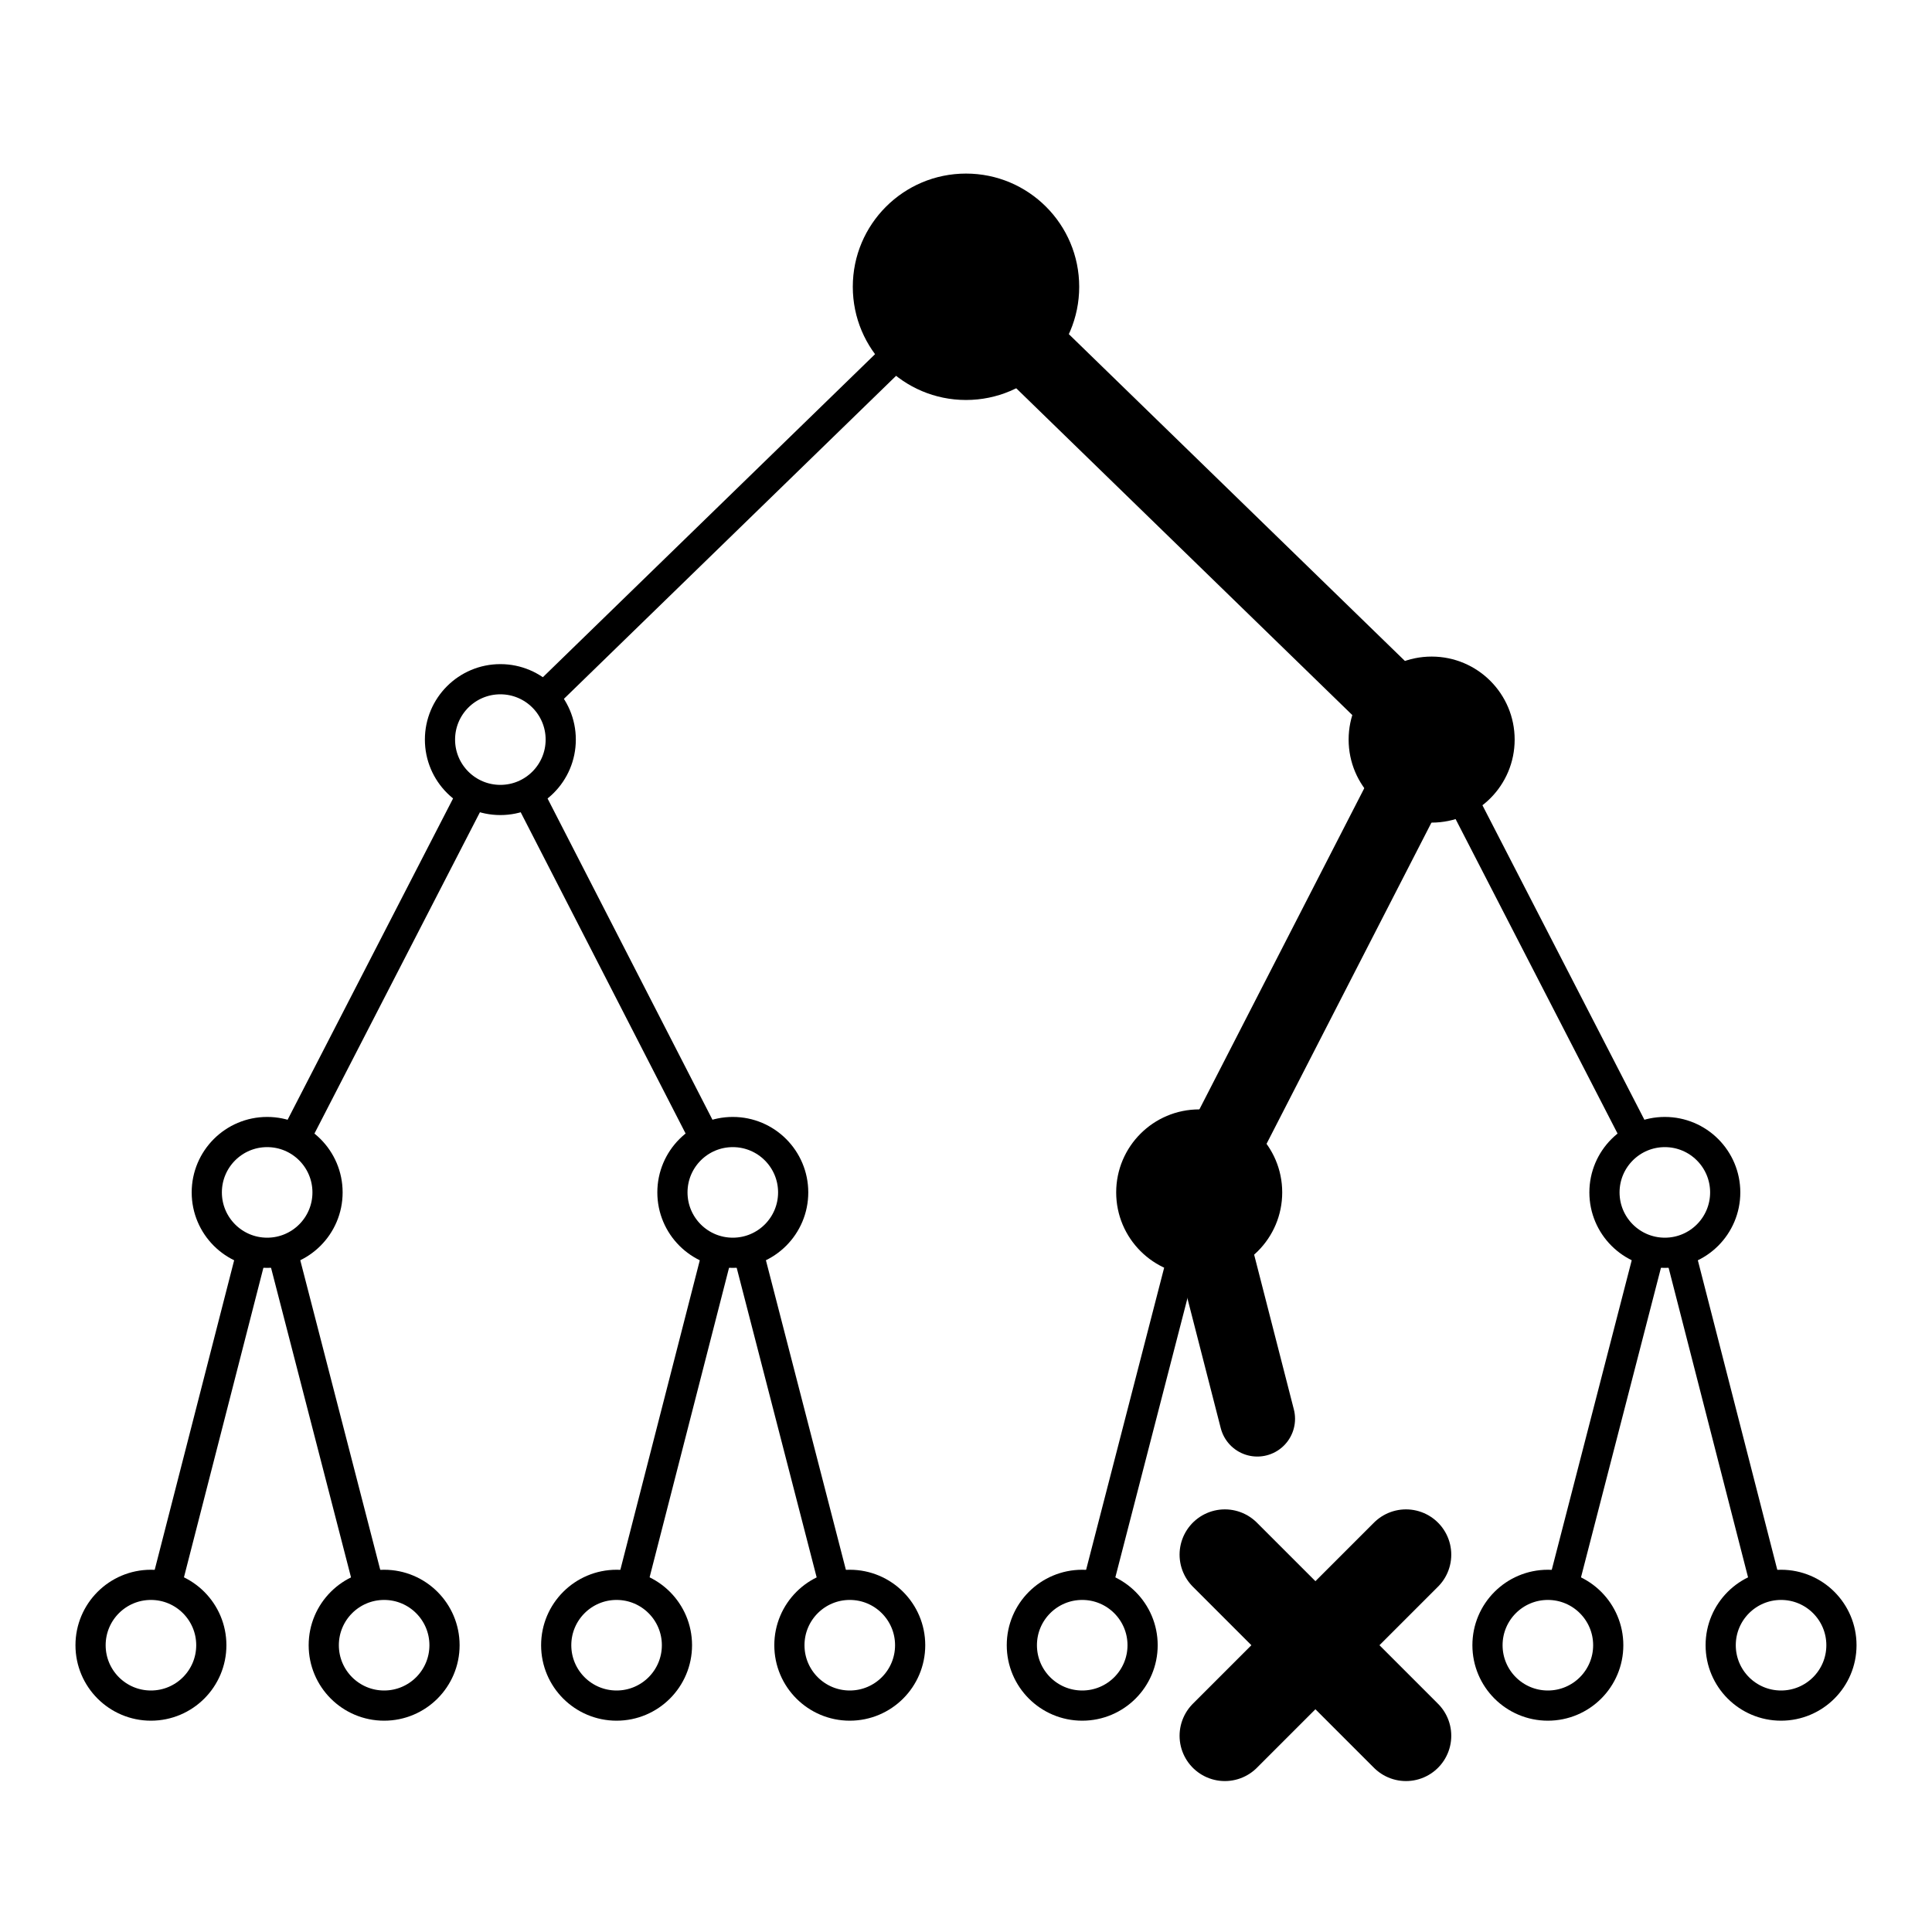
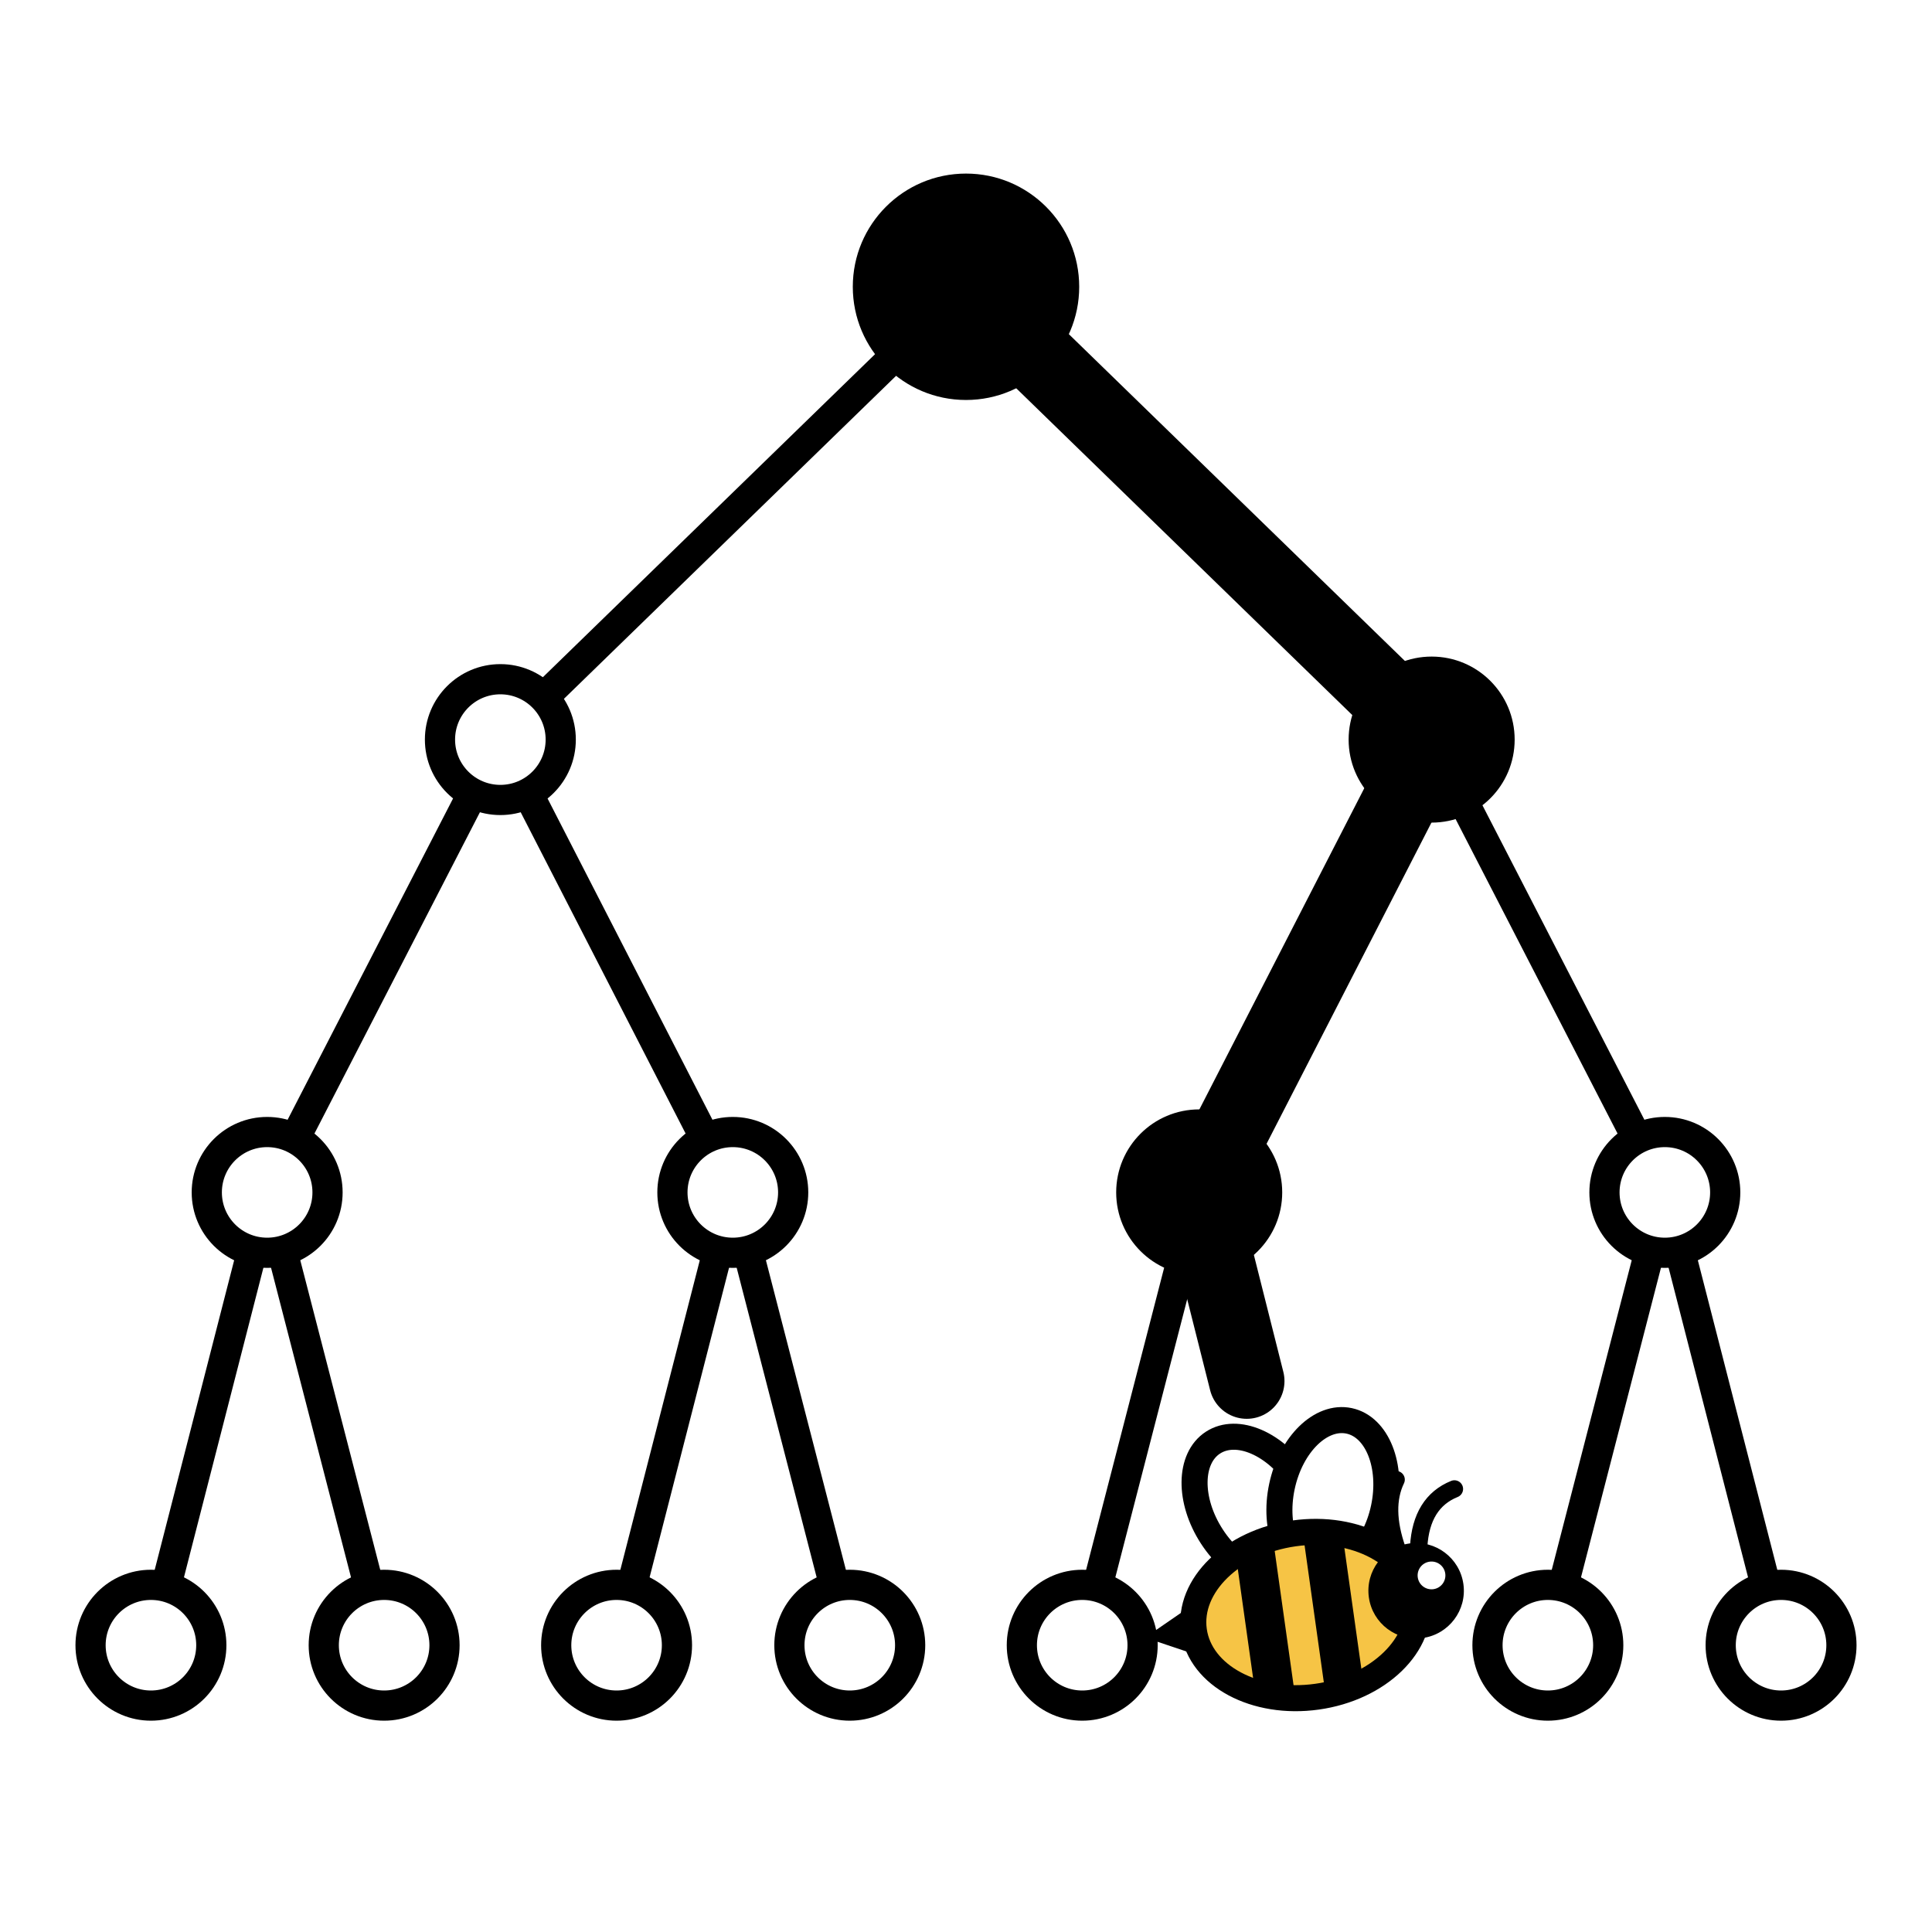
<svg xmlns="http://www.w3.org/2000/svg" role="img" aria-label="BeelineBench" viewBox="0 0 256 256" width="256" height="256">
  <rect width="256" height="256" fill="#fff" />
  <g stroke="#000" stroke-width="4" stroke-linecap="round">
    <line x1="128.0" y1="38" x2="66.3" y2="98" />
    <line x1="66.3" y1="98" x2="35.4" y2="158" />
    <line x1="66.3" y1="98" x2="97.1" y2="158" />
    <line x1="189.7" y1="98" x2="220.6" y2="158" />
    <line x1="35.4" y1="158" x2="20.0" y2="218" />
    <line x1="35.4" y1="158" x2="50.9" y2="218" />
    <line x1="97.1" y1="158" x2="81.7" y2="218" />
    <line x1="97.1" y1="158" x2="112.6" y2="218" />
    <line x1="158.9" y1="158" x2="143.4" y2="218" />
    <line x1="220.6" y1="158" x2="205.1" y2="218" />
    <line x1="220.6" y1="158" x2="236.0" y2="218" />
  </g>
-   <polyline points="128.0,38 189.7,98 158.9,158 166.6,188.0" fill="none" stroke="#000" stroke-width="10" stroke-linecap="round" stroke-linejoin="round" />
+   <polyline points="128.0,38 189.7,98 158.9,158 165.2,183" fill="none" stroke="#000" stroke-width="10" stroke-linecap="round" stroke-linejoin="round" />
  <g fill="#fff" stroke="#000" stroke-width="4">
    <circle cx="66.3" cy="98" r="8" />
    <circle cx="35.4" cy="158" r="8" />
    <circle cx="97.1" cy="158" r="8" />
    <circle cx="220.6" cy="158" r="8" />
    <circle cx="20.0" cy="218" r="8" />
    <circle cx="50.9" cy="218" r="8" />
    <circle cx="81.7" cy="218" r="8" />
    <circle cx="112.6" cy="218" r="8" />
    <circle cx="143.4" cy="218" r="8" />
    <circle cx="205.1" cy="218" r="8" />
    <circle cx="236.0" cy="218" r="8" />
  </g>
  <g fill="#000">
    <circle cx="128.0" cy="38" r="15" />
    <circle cx="189.7" cy="98" r="11" />
    <circle cx="158.9" cy="158" r="11" />
  </g>
-   <g stroke="#000" stroke-width="12" stroke-linecap="round">
-     <line x1="162.3" y1="206" x2="186.3" y2="230" />
-     <line x1="186.3" y1="206" x2="162.3" y2="230" />
+   <defs>
+     <clipPath id="bee-body">
+       <ellipse cx="0" cy="0" rx="13" ry="9.5" />
+     </clipPath>
+   </defs>
+   <g transform="translate(173 214) scale(1.15) rotate(-8)" stroke="#000" stroke-linejoin="round">
+     <ellipse cx="-4" cy="-13" rx="6" ry="9" transform="rotate(-25 -4 -13)" fill="#fff" stroke-width="3" />
+     <ellipse cx="5" cy="-13" rx="6" ry="9" transform="rotate(20 5 -13)" fill="#fff" stroke-width="3" />
+     <polygon points="-12,-2.5 -17,0 -12,2.5" fill="#000" stroke-width="1.5" />
+     <ellipse cx="0" cy="0" rx="13" ry="9.5" fill="#f6c445" stroke="none" />
+     <g clip-path="url(#bee-body)" fill="#000" stroke="none">
+       <rect x="-7" y="-12" width="4.5" height="24" />
+       <rect x="1" y="-12" width="4.5" height="24" />
+     </g>
+     <ellipse cx="0" cy="0" rx="13" ry="9.5" fill="none" stroke-width="3" />
+     <circle cx="13" cy="-1" r="5.5" fill="#000" stroke="none" />
+     <circle cx="15" cy="-2.5" r="1.6" fill="#fff" stroke="none" />
+     <path d="M14 -6 Q15 -11 19 -12 M11.5 -6 Q10.5 -11 12.5 -14" fill="none" stroke-width="2" stroke-linecap="round" />
  </g>
</svg>
